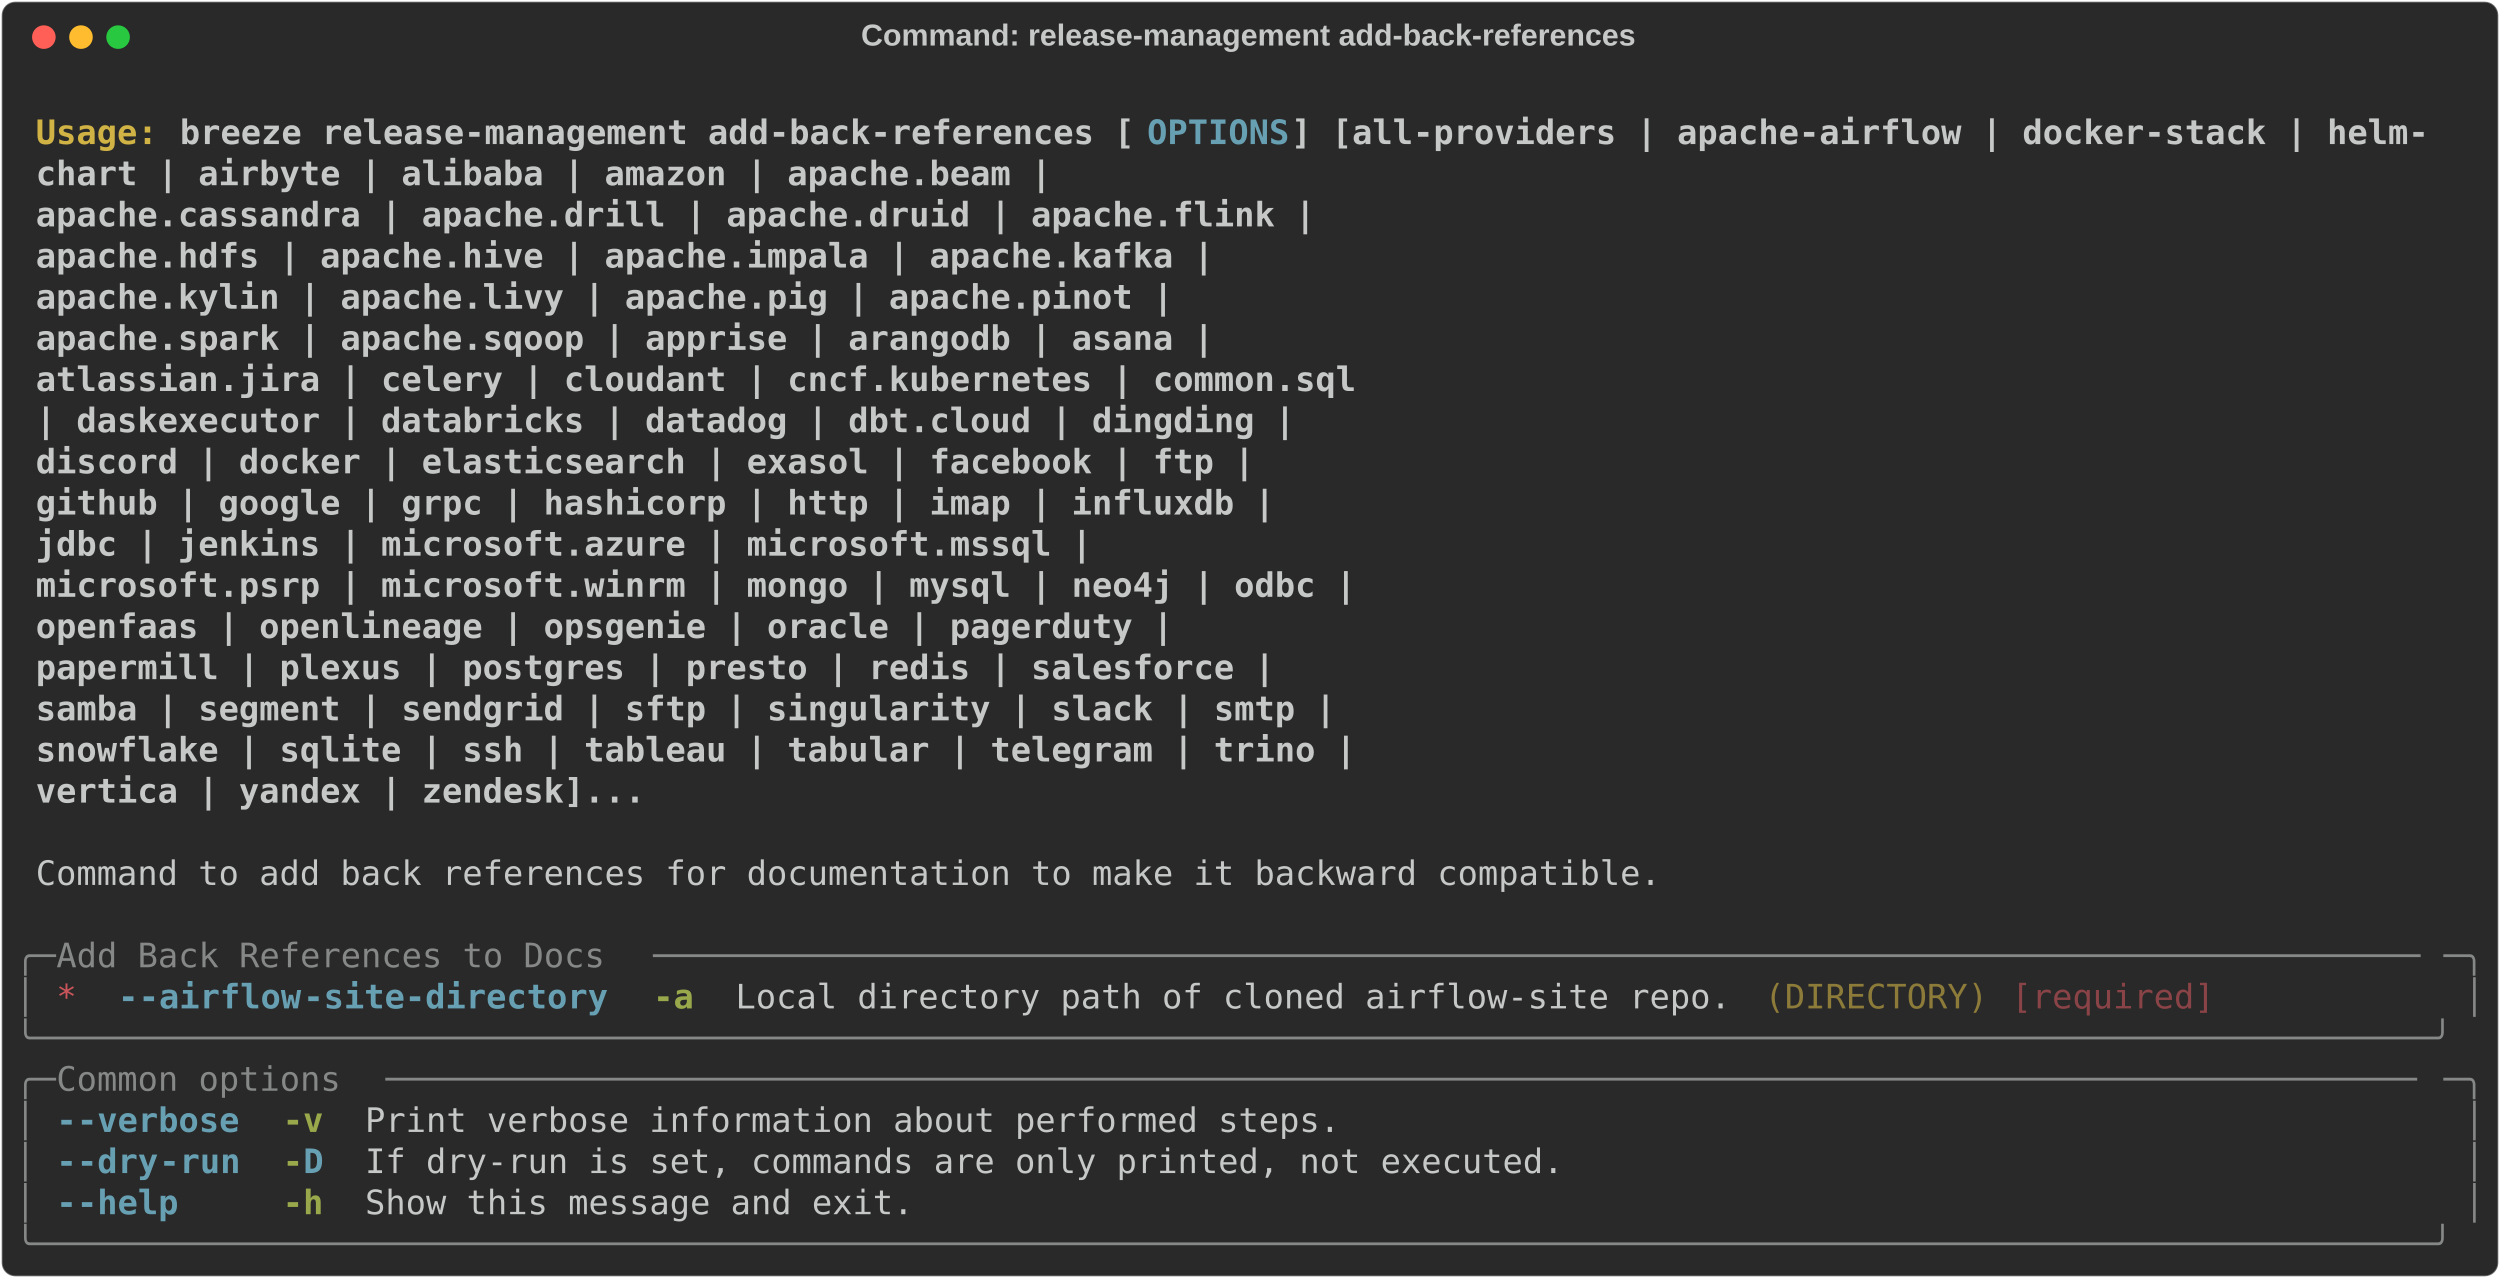
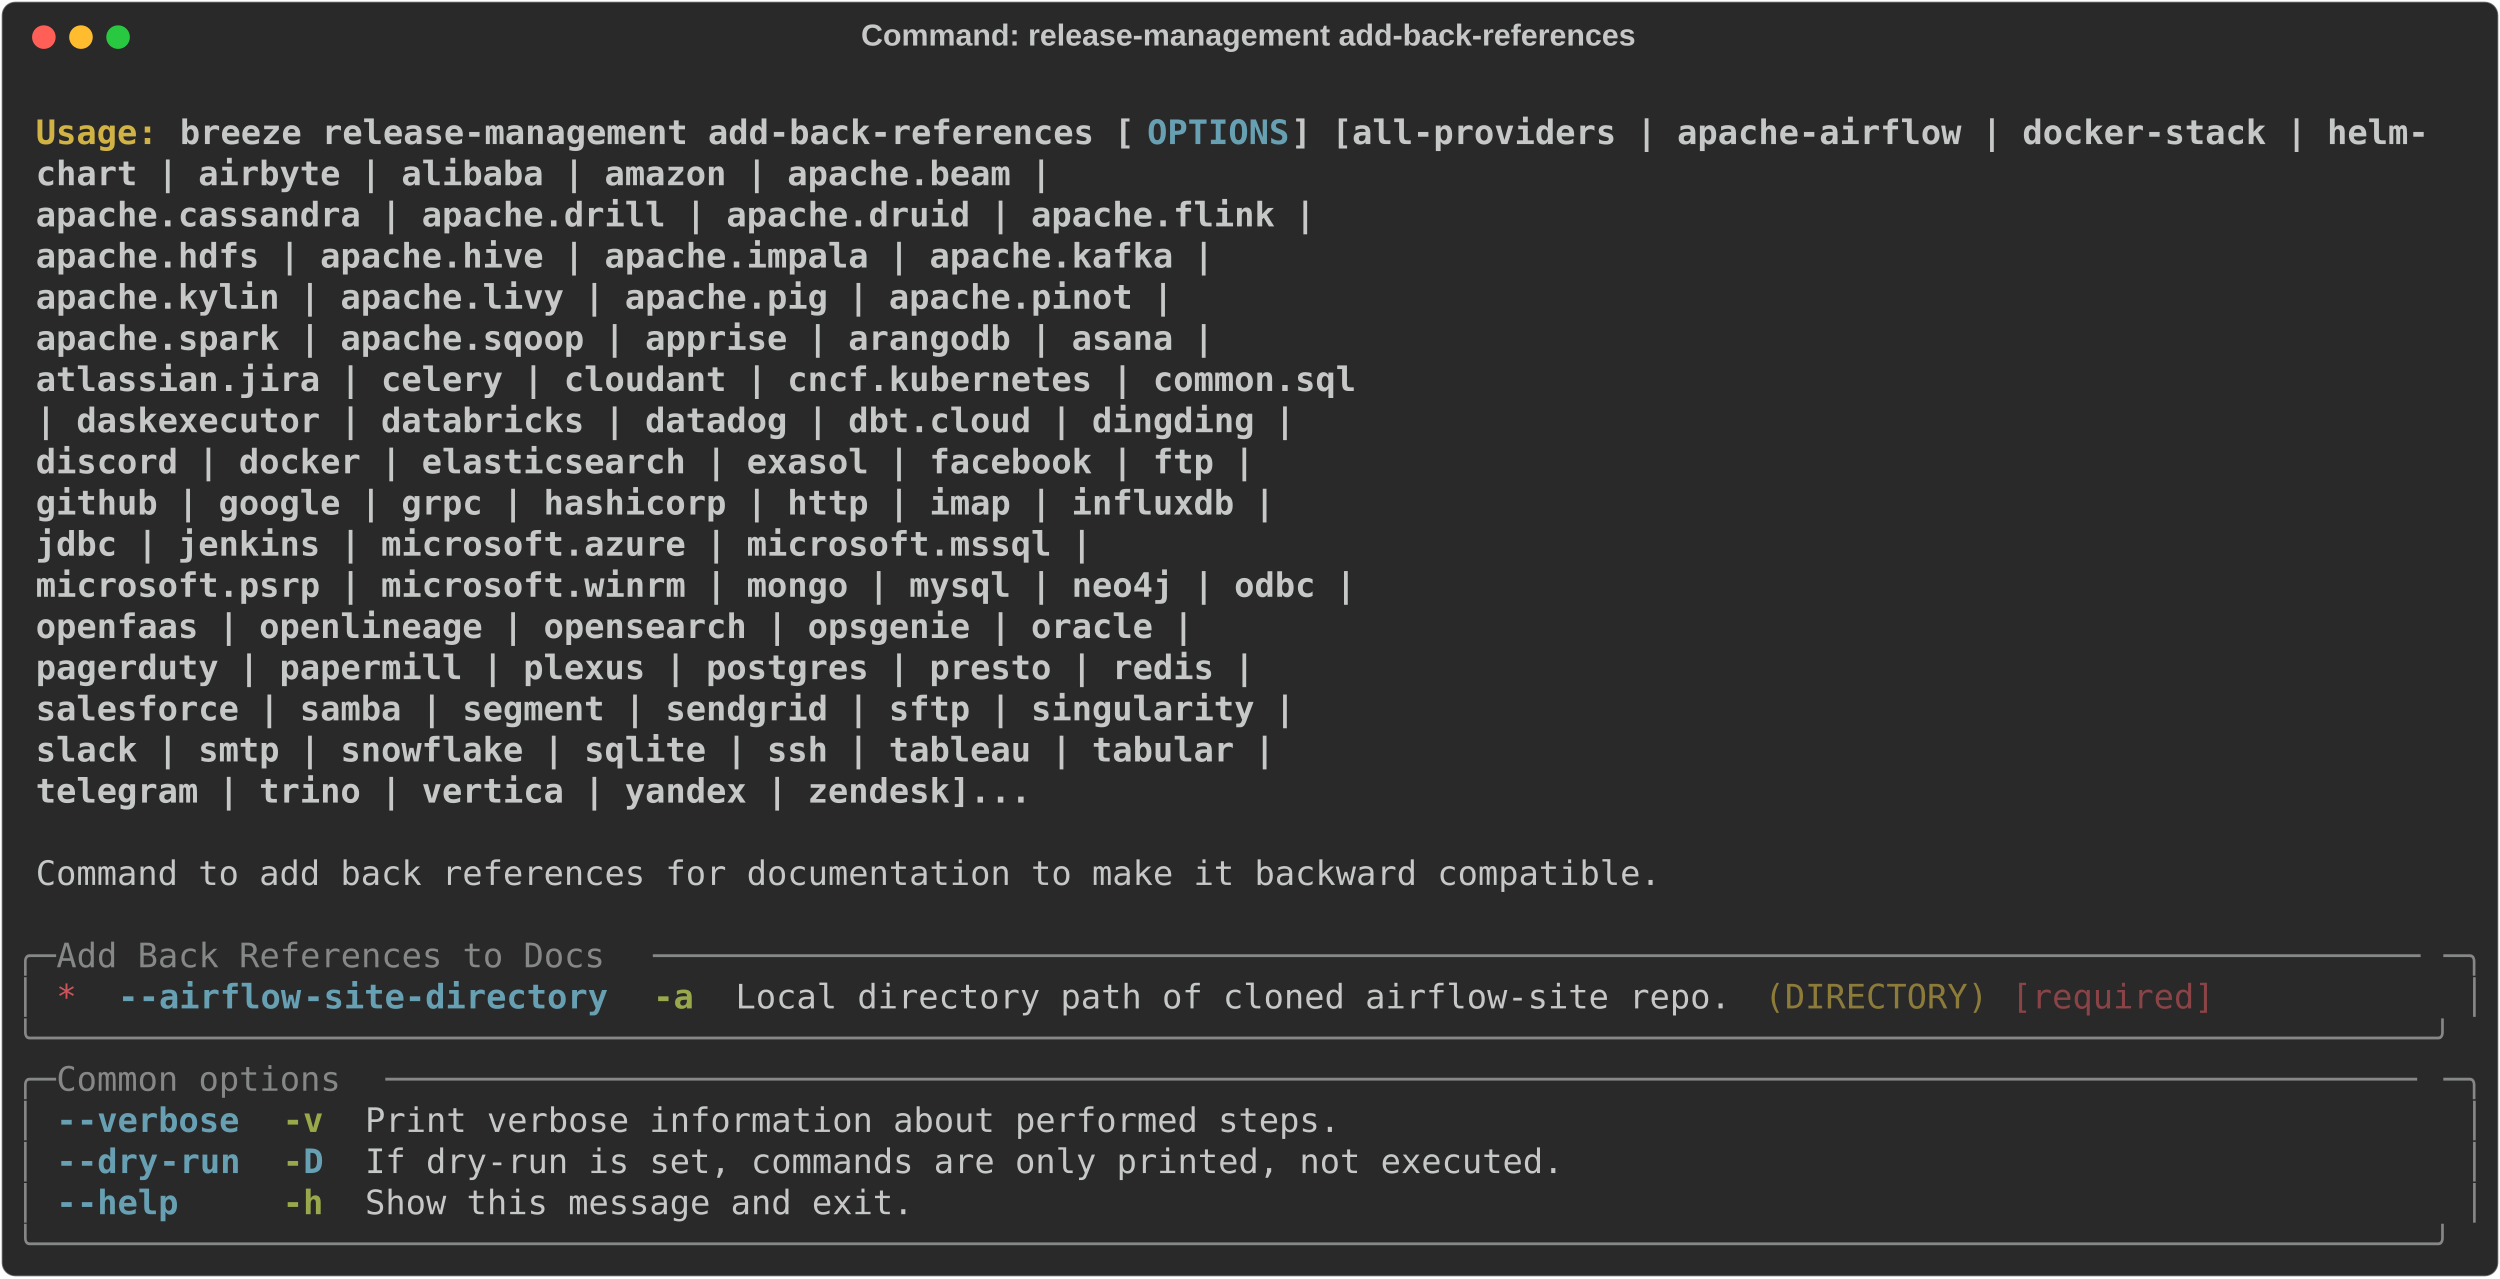
<svg xmlns="http://www.w3.org/2000/svg" class="rich-terminal" viewBox="0 0 1482 757.6">
  <style>

    @font-face {
        font-family: "Fira Code";
        src: local("FiraCode-Regular"),
                url("https://cdnjs.cloudflare.com/ajax/libs/firacode/6.2.0/woff2/FiraCode-Regular.woff2") format("woff2"),
                url("https://cdnjs.cloudflare.com/ajax/libs/firacode/6.2.0/woff/FiraCode-Regular.woff") format("woff");
        font-style: normal;
        font-weight: 400;
    }
    @font-face {
        font-family: "Fira Code";
        src: local("FiraCode-Bold"),
                url("https://cdnjs.cloudflare.com/ajax/libs/firacode/6.2.0/woff2/FiraCode-Bold.woff2") format("woff2"),
                url("https://cdnjs.cloudflare.com/ajax/libs/firacode/6.2.0/woff/FiraCode-Bold.woff") format("woff");
        font-style: bold;
        font-weight: 700;
    }

    .breeze-release-management-add-back-references-matrix {
        font-family: Fira Code, monospace;
        font-size: 20px;
        line-height: 24.4px;
        font-variant-east-asian: full-width;
    }

    .breeze-release-management-add-back-references-title {
        font-size: 18px;
        font-weight: bold;
        font-family: arial;
    }

    .breeze-release-management-add-back-references-r1 { fill: #c5c8c6;font-weight: bold }
.breeze-release-management-add-back-references-r2 { fill: #c5c8c6 }
.breeze-release-management-add-back-references-r3 { fill: #d0b344;font-weight: bold }
.breeze-release-management-add-back-references-r4 { fill: #68a0b3;font-weight: bold }
.breeze-release-management-add-back-references-r5 { fill: #868887 }
.breeze-release-management-add-back-references-r6 { fill: #cc555a }
.breeze-release-management-add-back-references-r7 { fill: #98a84b;font-weight: bold }
.breeze-release-management-add-back-references-r8 { fill: #8d7b39 }
.breeze-release-management-add-back-references-r9 { fill: #8a4346 }
    </style>
  <defs>
    <clipPath id="breeze-release-management-add-back-references-clip-terminal">
      <rect x="0" y="0" width="1463.0" height="706.6" />
    </clipPath>
    <clipPath id="breeze-release-management-add-back-references-line-0">
      <rect x="0" y="1.5" width="1464" height="24.65" />
    </clipPath>
    <clipPath id="breeze-release-management-add-back-references-line-1">
      <rect x="0" y="25.9" width="1464" height="24.65" />
    </clipPath>
    <clipPath id="breeze-release-management-add-back-references-line-2">
      <rect x="0" y="50.3" width="1464" height="24.65" />
    </clipPath>
    <clipPath id="breeze-release-management-add-back-references-line-3">
      <rect x="0" y="74.7" width="1464" height="24.65" />
    </clipPath>
    <clipPath id="breeze-release-management-add-back-references-line-4">
      <rect x="0" y="99.1" width="1464" height="24.65" />
    </clipPath>
    <clipPath id="breeze-release-management-add-back-references-line-5">
      <rect x="0" y="123.5" width="1464" height="24.65" />
    </clipPath>
    <clipPath id="breeze-release-management-add-back-references-line-6">
      <rect x="0" y="147.9" width="1464" height="24.65" />
    </clipPath>
    <clipPath id="breeze-release-management-add-back-references-line-7">
      <rect x="0" y="172.3" width="1464" height="24.65" />
    </clipPath>
    <clipPath id="breeze-release-management-add-back-references-line-8">
      <rect x="0" y="196.7" width="1464" height="24.65" />
    </clipPath>
    <clipPath id="breeze-release-management-add-back-references-line-9">
      <rect x="0" y="221.1" width="1464" height="24.65" />
    </clipPath>
    <clipPath id="breeze-release-management-add-back-references-line-10">
      <rect x="0" y="245.5" width="1464" height="24.65" />
    </clipPath>
    <clipPath id="breeze-release-management-add-back-references-line-11">
      <rect x="0" y="269.9" width="1464" height="24.65" />
    </clipPath>
    <clipPath id="breeze-release-management-add-back-references-line-12">
      <rect x="0" y="294.3" width="1464" height="24.65" />
    </clipPath>
    <clipPath id="breeze-release-management-add-back-references-line-13">
      <rect x="0" y="318.7" width="1464" height="24.65" />
    </clipPath>
    <clipPath id="breeze-release-management-add-back-references-line-14">
      <rect x="0" y="343.1" width="1464" height="24.65" />
    </clipPath>
    <clipPath id="breeze-release-management-add-back-references-line-15">
      <rect x="0" y="367.5" width="1464" height="24.65" />
    </clipPath>
    <clipPath id="breeze-release-management-add-back-references-line-16">
      <rect x="0" y="391.9" width="1464" height="24.65" />
    </clipPath>
    <clipPath id="breeze-release-management-add-back-references-line-17">
      <rect x="0" y="416.3" width="1464" height="24.65" />
    </clipPath>
    <clipPath id="breeze-release-management-add-back-references-line-18">
      <rect x="0" y="440.7" width="1464" height="24.65" />
    </clipPath>
    <clipPath id="breeze-release-management-add-back-references-line-19">
      <rect x="0" y="465.1" width="1464" height="24.65" />
    </clipPath>
    <clipPath id="breeze-release-management-add-back-references-line-20">
      <rect x="0" y="489.5" width="1464" height="24.65" />
    </clipPath>
    <clipPath id="breeze-release-management-add-back-references-line-21">
      <rect x="0" y="513.9" width="1464" height="24.65" />
    </clipPath>
    <clipPath id="breeze-release-management-add-back-references-line-22">
      <rect x="0" y="538.3" width="1464" height="24.65" />
    </clipPath>
    <clipPath id="breeze-release-management-add-back-references-line-23">
      <rect x="0" y="562.7" width="1464" height="24.65" />
    </clipPath>
    <clipPath id="breeze-release-management-add-back-references-line-24">
      <rect x="0" y="587.1" width="1464" height="24.65" />
    </clipPath>
    <clipPath id="breeze-release-management-add-back-references-line-25">
      <rect x="0" y="611.5" width="1464" height="24.65" />
    </clipPath>
    <clipPath id="breeze-release-management-add-back-references-line-26">
      <rect x="0" y="635.9" width="1464" height="24.65" />
    </clipPath>
    <clipPath id="breeze-release-management-add-back-references-line-27">
      <rect x="0" y="660.3" width="1464" height="24.65" />
    </clipPath>
  </defs>
  <rect fill="#292929" stroke="rgba(255,255,255,0.35)" stroke-width="1" x="1" y="1" width="1480" height="755.6" rx="8" />
  <text class="breeze-release-management-add-back-references-title" fill="#c5c8c6" text-anchor="middle" x="740" y="27">Command: release-management add-back-references</text>
  <g transform="translate(26,22)">
    <circle cx="0" cy="0" r="7" fill="#ff5f57" />
    <circle cx="22" cy="0" r="7" fill="#febc2e" />
    <circle cx="44" cy="0" r="7" fill="#28c840" />
  </g>
  <g transform="translate(9, 41)" clip-path="url(#breeze-release-management-add-back-references-clip-terminal)">
    <g class="breeze-release-management-add-back-references-matrix">
      <text class="breeze-release-management-add-back-references-r2" x="1464" y="20" textLength="12.2" clip-path="url(#breeze-release-management-add-back-references-line-0)">
</text>
      <text class="breeze-release-management-add-back-references-r3" x="12.2" y="44.4" textLength="85.4" clip-path="url(#breeze-release-management-add-back-references-line-1)">Usage: </text>
      <text class="breeze-release-management-add-back-references-r1" x="97.6" y="44.4" textLength="573.4" clip-path="url(#breeze-release-management-add-back-references-line-1)">breeze release-management add-back-references [</text>
      <text class="breeze-release-management-add-back-references-r4" x="671" y="44.4" textLength="85.4" clip-path="url(#breeze-release-management-add-back-references-line-1)">OPTIONS</text>
      <text class="breeze-release-management-add-back-references-r1" x="756.4" y="44.4" textLength="683.2" clip-path="url(#breeze-release-management-add-back-references-line-1)">] [all-providers | apache-airflow | docker-stack | helm-</text>
      <text class="breeze-release-management-add-back-references-r2" x="1464" y="44.4" textLength="12.2" clip-path="url(#breeze-release-management-add-back-references-line-1)">
</text>
      <text class="breeze-release-management-add-back-references-r1" x="12.2" y="68.8" textLength="1256.6" clip-path="url(#breeze-release-management-add-back-references-line-2)">                                                     chart | airbyte | alibaba | amazon | apache.beam |</text>
      <text class="breeze-release-management-add-back-references-r2" x="1464" y="68.8" textLength="12.2" clip-path="url(#breeze-release-management-add-back-references-line-2)">
</text>
      <text class="breeze-release-management-add-back-references-r1" x="12.2" y="93.2" textLength="1415.2" clip-path="url(#breeze-release-management-add-back-references-line-3)">                                                     apache.cassandra | apache.drill | apache.druid | apache.flink |</text>
      <text class="breeze-release-management-add-back-references-r2" x="1464" y="93.2" textLength="12.2" clip-path="url(#breeze-release-management-add-back-references-line-3)">
</text>
      <text class="breeze-release-management-add-back-references-r1" x="12.2" y="117.6" textLength="1354.2" clip-path="url(#breeze-release-management-add-back-references-line-4)">                                                     apache.hdfs | apache.hive | apache.impala | apache.kafka |</text>
      <text class="breeze-release-management-add-back-references-r2" x="1464" y="117.6" textLength="12.2" clip-path="url(#breeze-release-management-add-back-references-line-4)">
</text>
      <text class="breeze-release-management-add-back-references-r1" x="12.2" y="142" textLength="1329.8" clip-path="url(#breeze-release-management-add-back-references-line-5)">                                                     apache.kylin | apache.livy | apache.pig | apache.pinot |</text>
      <text class="breeze-release-management-add-back-references-r2" x="1464" y="142" textLength="12.2" clip-path="url(#breeze-release-management-add-back-references-line-5)">
</text>
      <text class="breeze-release-management-add-back-references-r1" x="12.2" y="166.4" textLength="1354.2" clip-path="url(#breeze-release-management-add-back-references-line-6)">                                                     apache.spark | apache.sqoop | apprise | arangodb | asana |</text>
      <text class="breeze-release-management-add-back-references-r2" x="1464" y="166.4" textLength="12.2" clip-path="url(#breeze-release-management-add-back-references-line-6)">
</text>
      <text class="breeze-release-management-add-back-references-r1" x="12.2" y="190.8" textLength="1439.6" clip-path="url(#breeze-release-management-add-back-references-line-7)">                                                     atlassian.jira | celery | cloudant | cncf.kubernetes | common.sql</text>
      <text class="breeze-release-management-add-back-references-r2" x="1464" y="190.8" textLength="12.2" clip-path="url(#breeze-release-management-add-back-references-line-7)">
</text>
      <text class="breeze-release-management-add-back-references-r1" x="12.2" y="215.2" textLength="1403" clip-path="url(#breeze-release-management-add-back-references-line-8)">                                                     | daskexecutor | databricks | datadog | dbt.cloud | dingding |</text>
      <text class="breeze-release-management-add-back-references-r2" x="1464" y="215.2" textLength="12.2" clip-path="url(#breeze-release-management-add-back-references-line-8)">
</text>
      <text class="breeze-release-management-add-back-references-r1" x="12.2" y="239.6" textLength="1378.6" clip-path="url(#breeze-release-management-add-back-references-line-9)">                                                     discord | docker | elasticsearch | exasol | facebook | ftp |</text>
      <text class="breeze-release-management-add-back-references-r2" x="1464" y="239.6" textLength="12.2" clip-path="url(#breeze-release-management-add-back-references-line-9)">
</text>
      <text class="breeze-release-management-add-back-references-r1" x="12.2" y="264" textLength="1390.8" clip-path="url(#breeze-release-management-add-back-references-line-10)">                                                     github | google | grpc | hashicorp | http | imap | influxdb |</text>
      <text class="breeze-release-management-add-back-references-r2" x="1464" y="264" textLength="12.2" clip-path="url(#breeze-release-management-add-back-references-line-10)">
</text>
      <text class="breeze-release-management-add-back-references-r1" x="12.2" y="288.4" textLength="1281" clip-path="url(#breeze-release-management-add-back-references-line-11)">                                                     jdbc | jenkins | microsoft.azure | microsoft.mssql |</text>
      <text class="breeze-release-management-add-back-references-r2" x="1464" y="288.4" textLength="12.2" clip-path="url(#breeze-release-management-add-back-references-line-11)">
</text>
      <text class="breeze-release-management-add-back-references-r1" x="12.2" y="312.8" textLength="1439.6" clip-path="url(#breeze-release-management-add-back-references-line-12)">                                                     microsoft.psrp | microsoft.winrm | mongo | mysql | neo4j | odbc |</text>
      <text class="breeze-release-management-add-back-references-r2" x="1464" y="312.8" textLength="12.2" clip-path="url(#breeze-release-management-add-back-references-line-12)">
</text>
-       <text class="breeze-release-management-add-back-references-r1" x="12.2" y="337.2" textLength="1329.8" clip-path="url(#breeze-release-management-add-back-references-line-13)">                                                     openfaas | openlineage | opsgenie | oracle | pagerduty |</text>
+       <text class="breeze-release-management-add-back-references-r1" x="12.2" y="337.2" textLength="1342" clip-path="url(#breeze-release-management-add-back-references-line-13)">                                                     openfaas | openlineage | opensearch | opsgenie | oracle |</text>
      <text class="breeze-release-management-add-back-references-r2" x="1464" y="337.2" textLength="12.2" clip-path="url(#breeze-release-management-add-back-references-line-13)">
</text>
-       <text class="breeze-release-management-add-back-references-r1" x="12.2" y="361.6" textLength="1390.8" clip-path="url(#breeze-release-management-add-back-references-line-14)">                                                     papermill | plexus | postgres | presto | redis | salesforce |</text>
+       <text class="breeze-release-management-add-back-references-r1" x="12.2" y="361.6" textLength="1378.6" clip-path="url(#breeze-release-management-add-back-references-line-14)">                                                     pagerduty | papermill | plexus | postgres | presto | redis |</text>
      <text class="breeze-release-management-add-back-references-r2" x="1464" y="361.6" textLength="12.2" clip-path="url(#breeze-release-management-add-back-references-line-14)">
</text>
-       <text class="breeze-release-management-add-back-references-r1" x="12.2" y="386" textLength="1427.4" clip-path="url(#breeze-release-management-add-back-references-line-15)">                                                     samba | segment | sendgrid | sftp | singularity | slack | smtp |</text>
+       <text class="breeze-release-management-add-back-references-r1" x="12.2" y="386" textLength="1403" clip-path="url(#breeze-release-management-add-back-references-line-15)">                                                     salesforce | samba | segment | sendgrid | sftp | singularity |</text>
      <text class="breeze-release-management-add-back-references-r2" x="1464" y="386" textLength="12.2" clip-path="url(#breeze-release-management-add-back-references-line-15)">
</text>
-       <text class="breeze-release-management-add-back-references-r1" x="12.2" y="410.4" textLength="1439.6" clip-path="url(#breeze-release-management-add-back-references-line-16)">                                                     snowflake | sqlite | ssh | tableau | tabular | telegram | trino |</text>
+       <text class="breeze-release-management-add-back-references-r1" x="12.2" y="410.4" textLength="1390.8" clip-path="url(#breeze-release-management-add-back-references-line-16)">                                                     slack | smtp | snowflake | sqlite | ssh | tableau | tabular |</text>
      <text class="breeze-release-management-add-back-references-r2" x="1464" y="410.4" textLength="12.2" clip-path="url(#breeze-release-management-add-back-references-line-16)">
</text>
-       <text class="breeze-release-management-add-back-references-r1" x="12.2" y="434.8" textLength="1012.6" clip-path="url(#breeze-release-management-add-back-references-line-17)">                                                     vertica | yandex | zendesk]...</text>
+       <text class="breeze-release-management-add-back-references-r1" x="12.2" y="434.8" textLength="1244.4" clip-path="url(#breeze-release-management-add-back-references-line-17)">                                                     telegram | trino | vertica | yandex | zendesk]...</text>
      <text class="breeze-release-management-add-back-references-r2" x="1464" y="434.8" textLength="12.2" clip-path="url(#breeze-release-management-add-back-references-line-17)">
</text>
      <text class="breeze-release-management-add-back-references-r2" x="1464" y="459.2" textLength="12.2" clip-path="url(#breeze-release-management-add-back-references-line-18)">
</text>
      <text class="breeze-release-management-add-back-references-r2" x="12.2" y="483.6" textLength="976" clip-path="url(#breeze-release-management-add-back-references-line-19)">Command to add back references for documentation to make it backward compatible.</text>
      <text class="breeze-release-management-add-back-references-r2" x="1464" y="483.6" textLength="12.2" clip-path="url(#breeze-release-management-add-back-references-line-19)">
</text>
      <text class="breeze-release-management-add-back-references-r2" x="1464" y="508" textLength="12.2" clip-path="url(#breeze-release-management-add-back-references-line-20)">
</text>
      <text class="breeze-release-management-add-back-references-r5" x="0" y="532.4" textLength="24.4" clip-path="url(#breeze-release-management-add-back-references-line-21)">╭─</text>
      <text class="breeze-release-management-add-back-references-r5" x="24.4" y="532.4" textLength="353.8" clip-path="url(#breeze-release-management-add-back-references-line-21)"> Add Back References to Docs </text>
      <text class="breeze-release-management-add-back-references-r5" x="378.2" y="532.4" textLength="1061.4" clip-path="url(#breeze-release-management-add-back-references-line-21)">───────────────────────────────────────────────────────────────────────────────────────</text>
      <text class="breeze-release-management-add-back-references-r5" x="1439.6" y="532.4" textLength="24.4" clip-path="url(#breeze-release-management-add-back-references-line-21)">─╮</text>
      <text class="breeze-release-management-add-back-references-r2" x="1464" y="532.4" textLength="12.2" clip-path="url(#breeze-release-management-add-back-references-line-21)">
</text>
      <text class="breeze-release-management-add-back-references-r5" x="0" y="556.8" textLength="12.2" clip-path="url(#breeze-release-management-add-back-references-line-22)">│</text>
      <text class="breeze-release-management-add-back-references-r6" x="24.4" y="556.8" textLength="12.2" clip-path="url(#breeze-release-management-add-back-references-line-22)">*</text>
      <text class="breeze-release-management-add-back-references-r4" x="61" y="556.8" textLength="12.2" clip-path="url(#breeze-release-management-add-back-references-line-22)">-</text>
      <text class="breeze-release-management-add-back-references-r4" x="73.2" y="556.8" textLength="97.6" clip-path="url(#breeze-release-management-add-back-references-line-22)">-airflow</text>
      <text class="breeze-release-management-add-back-references-r4" x="170.8" y="556.8" textLength="183" clip-path="url(#breeze-release-management-add-back-references-line-22)">-site-directory</text>
      <text class="breeze-release-management-add-back-references-r7" x="378.2" y="556.8" textLength="24.4" clip-path="url(#breeze-release-management-add-back-references-line-22)">-a</text>
      <text class="breeze-release-management-add-back-references-r2" x="427" y="556.8" textLength="597.8" clip-path="url(#breeze-release-management-add-back-references-line-22)">Local directory path of cloned airflow-site repo.</text>
      <text class="breeze-release-management-add-back-references-r8" x="1037" y="556.8" textLength="134.2" clip-path="url(#breeze-release-management-add-back-references-line-22)">(DIRECTORY)</text>
      <text class="breeze-release-management-add-back-references-r9" x="1183.4" y="556.8" textLength="122" clip-path="url(#breeze-release-management-add-back-references-line-22)">[required]</text>
      <text class="breeze-release-management-add-back-references-r5" x="1451.8" y="556.8" textLength="12.2" clip-path="url(#breeze-release-management-add-back-references-line-22)">│</text>
      <text class="breeze-release-management-add-back-references-r2" x="1464" y="556.8" textLength="12.2" clip-path="url(#breeze-release-management-add-back-references-line-22)">
</text>
      <text class="breeze-release-management-add-back-references-r5" x="0" y="581.2" textLength="1464" clip-path="url(#breeze-release-management-add-back-references-line-23)">╰──────────────────────────────────────────────────────────────────────────────────────────────────────────────────────╯</text>
      <text class="breeze-release-management-add-back-references-r2" x="1464" y="581.2" textLength="12.2" clip-path="url(#breeze-release-management-add-back-references-line-23)">
</text>
      <text class="breeze-release-management-add-back-references-r5" x="0" y="605.6" textLength="24.4" clip-path="url(#breeze-release-management-add-back-references-line-24)">╭─</text>
      <text class="breeze-release-management-add-back-references-r5" x="24.4" y="605.6" textLength="195.2" clip-path="url(#breeze-release-management-add-back-references-line-24)"> Common options </text>
      <text class="breeze-release-management-add-back-references-r5" x="219.6" y="605.6" textLength="1220" clip-path="url(#breeze-release-management-add-back-references-line-24)">────────────────────────────────────────────────────────────────────────────────────────────────────</text>
      <text class="breeze-release-management-add-back-references-r5" x="1439.6" y="605.6" textLength="24.4" clip-path="url(#breeze-release-management-add-back-references-line-24)">─╮</text>
      <text class="breeze-release-management-add-back-references-r2" x="1464" y="605.6" textLength="12.2" clip-path="url(#breeze-release-management-add-back-references-line-24)">
</text>
      <text class="breeze-release-management-add-back-references-r5" x="0" y="630" textLength="12.2" clip-path="url(#breeze-release-management-add-back-references-line-25)">│</text>
      <text class="breeze-release-management-add-back-references-r4" x="24.4" y="630" textLength="12.2" clip-path="url(#breeze-release-management-add-back-references-line-25)">-</text>
      <text class="breeze-release-management-add-back-references-r4" x="36.6" y="630" textLength="97.6" clip-path="url(#breeze-release-management-add-back-references-line-25)">-verbose</text>
      <text class="breeze-release-management-add-back-references-r7" x="158.6" y="630" textLength="24.4" clip-path="url(#breeze-release-management-add-back-references-line-25)">-v</text>
      <text class="breeze-release-management-add-back-references-r2" x="207.4" y="630" textLength="585.6" clip-path="url(#breeze-release-management-add-back-references-line-25)">Print verbose information about performed steps.</text>
      <text class="breeze-release-management-add-back-references-r5" x="1451.8" y="630" textLength="12.2" clip-path="url(#breeze-release-management-add-back-references-line-25)">│</text>
      <text class="breeze-release-management-add-back-references-r2" x="1464" y="630" textLength="12.2" clip-path="url(#breeze-release-management-add-back-references-line-25)">
</text>
      <text class="breeze-release-management-add-back-references-r5" x="0" y="654.4" textLength="12.2" clip-path="url(#breeze-release-management-add-back-references-line-26)">│</text>
      <text class="breeze-release-management-add-back-references-r4" x="24.4" y="654.4" textLength="12.2" clip-path="url(#breeze-release-management-add-back-references-line-26)">-</text>
      <text class="breeze-release-management-add-back-references-r4" x="36.6" y="654.4" textLength="48.8" clip-path="url(#breeze-release-management-add-back-references-line-26)">-dry</text>
      <text class="breeze-release-management-add-back-references-r4" x="85.4" y="654.4" textLength="48.8" clip-path="url(#breeze-release-management-add-back-references-line-26)">-run</text>
      <text class="breeze-release-management-add-back-references-r7" x="158.6" y="654.4" textLength="12.2" clip-path="url(#breeze-release-management-add-back-references-line-26)">-</text>
      <text class="breeze-release-management-add-back-references-r4" x="170.8" y="654.4" textLength="12.2" clip-path="url(#breeze-release-management-add-back-references-line-26)">D</text>
      <text class="breeze-release-management-add-back-references-r2" x="207.4" y="654.4" textLength="719.8" clip-path="url(#breeze-release-management-add-back-references-line-26)">If dry-run is set, commands are only printed, not executed.</text>
      <text class="breeze-release-management-add-back-references-r5" x="1451.8" y="654.4" textLength="12.2" clip-path="url(#breeze-release-management-add-back-references-line-26)">│</text>
      <text class="breeze-release-management-add-back-references-r2" x="1464" y="654.4" textLength="12.2" clip-path="url(#breeze-release-management-add-back-references-line-26)">
</text>
      <text class="breeze-release-management-add-back-references-r5" x="0" y="678.8" textLength="12.2" clip-path="url(#breeze-release-management-add-back-references-line-27)">│</text>
      <text class="breeze-release-management-add-back-references-r4" x="24.4" y="678.8" textLength="12.2" clip-path="url(#breeze-release-management-add-back-references-line-27)">-</text>
      <text class="breeze-release-management-add-back-references-r4" x="36.6" y="678.8" textLength="61" clip-path="url(#breeze-release-management-add-back-references-line-27)">-help</text>
      <text class="breeze-release-management-add-back-references-r7" x="158.6" y="678.8" textLength="24.4" clip-path="url(#breeze-release-management-add-back-references-line-27)">-h</text>
      <text class="breeze-release-management-add-back-references-r2" x="207.4" y="678.8" textLength="329.4" clip-path="url(#breeze-release-management-add-back-references-line-27)">Show this message and exit.</text>
      <text class="breeze-release-management-add-back-references-r5" x="1451.8" y="678.8" textLength="12.2" clip-path="url(#breeze-release-management-add-back-references-line-27)">│</text>
      <text class="breeze-release-management-add-back-references-r2" x="1464" y="678.8" textLength="12.2" clip-path="url(#breeze-release-management-add-back-references-line-27)">
</text>
      <text class="breeze-release-management-add-back-references-r5" x="0" y="703.2" textLength="1464" clip-path="url(#breeze-release-management-add-back-references-line-28)">╰──────────────────────────────────────────────────────────────────────────────────────────────────────────────────────╯</text>
      <text class="breeze-release-management-add-back-references-r2" x="1464" y="703.2" textLength="12.2" clip-path="url(#breeze-release-management-add-back-references-line-28)">
</text>
    </g>
  </g>
</svg>
